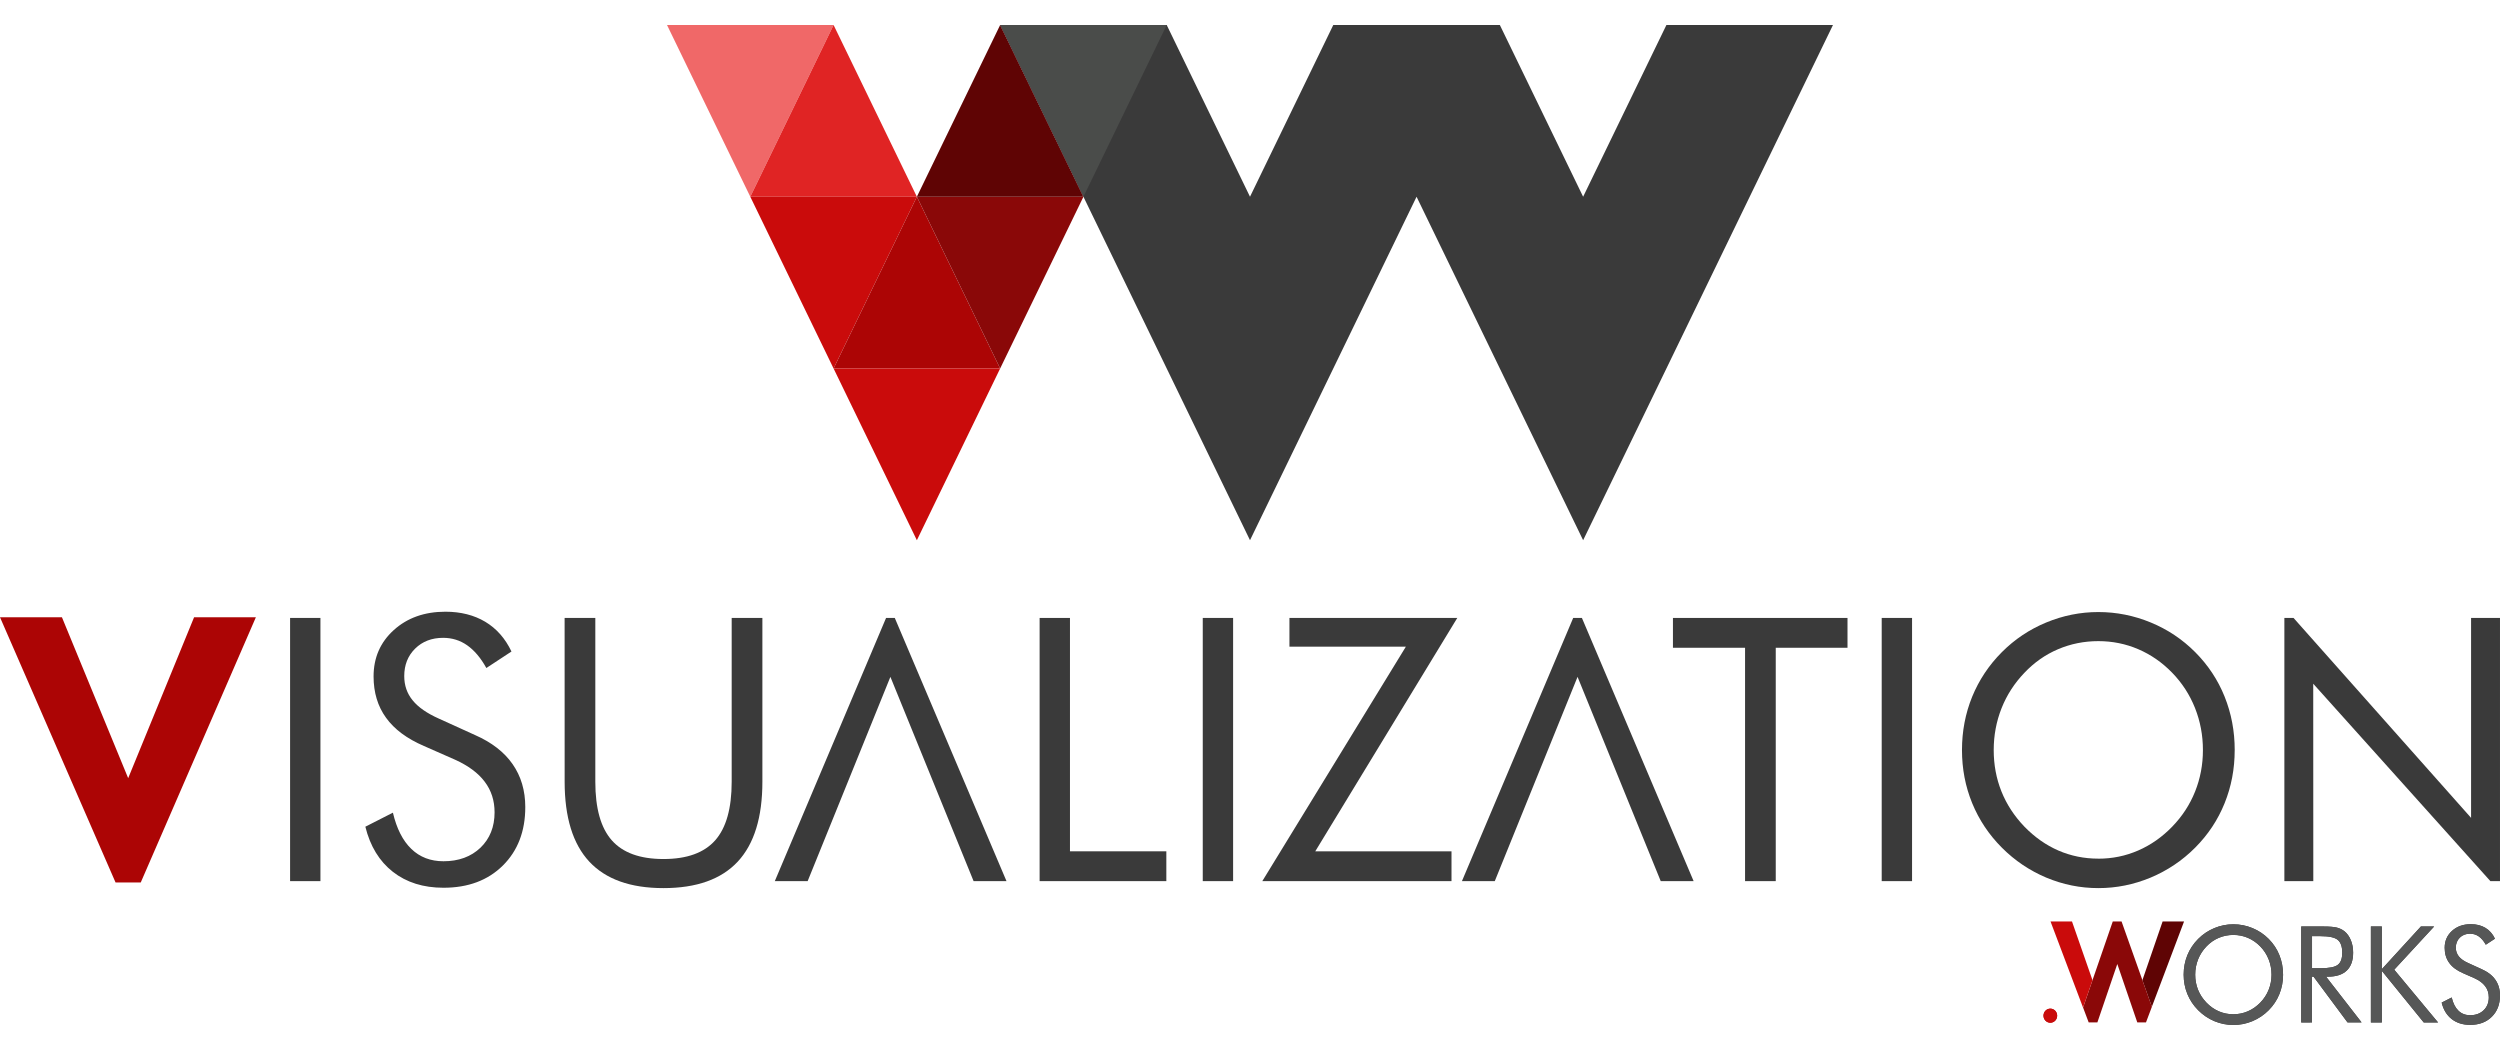
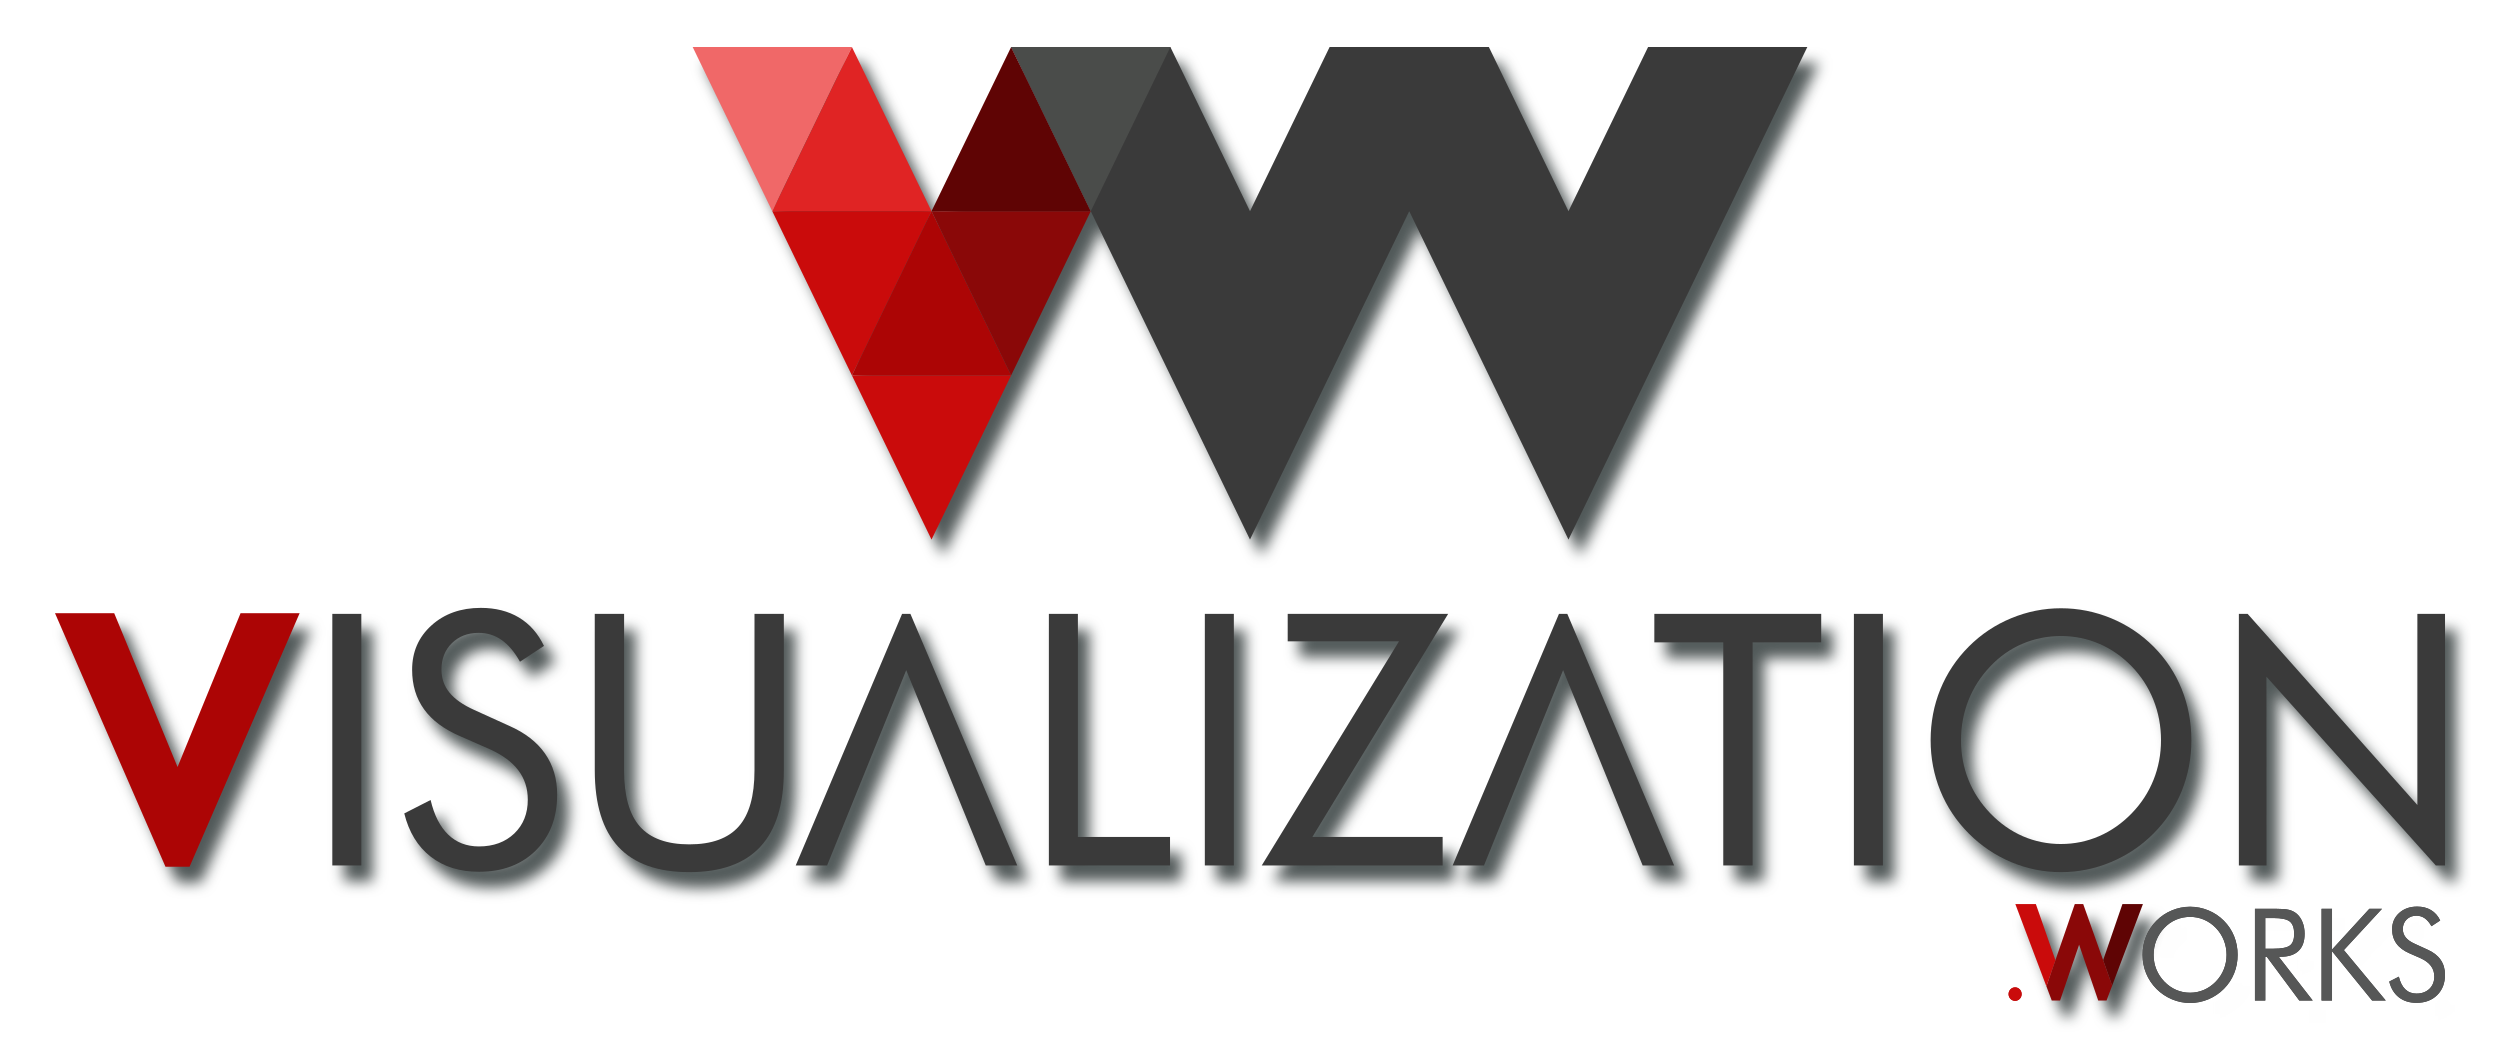
<svg xmlns="http://www.w3.org/2000/svg" width="500" height="210" viewBox="0 0 132.292 55.563" version="1.1" id="svg8">
-   <defs id="defs2" />
+   <defs id="defs2">
+     <filter style="color-interpolation-filters:sRGB" id="filter1142" x="-0.007" width="1.013" y="-0.017" height="1.033">
+       <feGaussianBlur stdDeviation="0.352" id="feGaussianBlur1144" />
+     </filter>
+   </defs>
  <g id="layer1">
-     <g id="Layer1002" transform="matrix(0.163656,0,0,0.1687438,412.7805,1217.668)">
+     <path id="path228" style="fill:#000b0b;fill-rule:evenodd;stroke-width:0.159;filter:url(#filter1142);opacity:0.683;fill-opacity:1" d="m 109.374,51.655 -0.478,1.385 -1.644,-4.355 h 1.086 z m 1.025,-2.971 h 0.042 0.402 l 0.002,0.004 1.532,4.313 -0.298,0.79 h -0.216 -0.224 l -1.012,-2.955 -1.007,2.955 h -0.44 l -0.276,-0.731 -0.009,-0.021 z m 1.499,2.971 1.022,-2.971 h 1.085 l -1.629,4.317 z m -4.658,1.438 a 0.346,0.357 0 0 1 0.346,0.357 0.346,0.357 0 1 1 -0.346,-0.357 z m 9.26,0.284 c 0.257,0 0.503,-0.05 0.734,-0.151 0.233,-0.101 0.442,-0.248 0.629,-0.44 0.184,-0.19 0.325,-0.405 0.421,-0.646 0.097,-0.241 0.145,-0.497 0.145,-0.766 0,-0.272 -0.048,-0.531 -0.146,-0.776 -0.098,-0.246 -0.238,-0.462 -0.42,-0.65 -0.184,-0.19 -0.393,-0.335 -0.626,-0.435 -0.232,-0.1 -0.479,-0.149 -0.738,-0.149 -0.261,0 -0.509,0.05 -0.743,0.149 -0.234,0.1 -0.44,0.244 -0.62,0.435 -0.184,0.192 -0.325,0.41 -0.421,0.653 -0.097,0.243 -0.145,0.501 -0.145,0.773 0,0.269 0.047,0.524 0.143,0.763 0.096,0.239 0.237,0.455 0.424,0.65 0.189,0.195 0.398,0.342 0.628,0.441 0.23,0.1 0.476,0.149 0.735,0.149 z m 2.516,-2.003 c 0,0.347 -0.062,0.674 -0.187,0.981 -0.124,0.308 -0.305,0.581 -0.543,0.819 -0.238,0.239 -0.513,0.422 -0.822,0.552 -0.311,0.129 -0.631,0.194 -0.964,0.194 -0.333,0 -0.652,-0.065 -0.96,-0.194 -0.307,-0.13 -0.581,-0.313 -0.819,-0.552 -0.24,-0.241 -0.423,-0.515 -0.549,-0.823 -0.125,-0.307 -0.188,-0.633 -0.188,-0.978 0,-0.347 0.062,-0.674 0.188,-0.983 0.126,-0.308 0.308,-0.583 0.549,-0.824 0.236,-0.236 0.508,-0.419 0.818,-0.547 0.308,-0.128 0.629,-0.192 0.961,-0.192 0.335,0 0.656,0.065 0.967,0.192 0.309,0.128 0.583,0.31 0.819,0.547 0.238,0.239 0.419,0.513 0.543,0.82 0.124,0.309 0.187,0.637 0.187,0.987 z m 0.916,2.417 v -4.855 h 1.106 c 0.315,0 0.547,0.018 0.693,0.054 0.147,0.037 0.277,0.1 0.389,0.188 0.139,0.112 0.247,0.264 0.324,0.453 0.078,0.189 0.117,0.398 0.117,0.628 0,0.397 -0.108,0.701 -0.323,0.906 -0.216,0.207 -0.531,0.31 -0.947,0.31 h -0.1 l 1.798,2.315 h -0.711 l -1.719,-2.315 h -0.079 v 2.315 z m 0.547,-4.366 v 1.623 h 0.427 c 0.438,0 0.731,-0.058 0.879,-0.174 0.148,-0.115 0.222,-0.318 0.222,-0.608 0,-0.311 -0.076,-0.528 -0.228,-0.654 -0.153,-0.124 -0.443,-0.187 -0.873,-0.187 z m 2.978,4.366 v -4.855 h 0.553 v 2.159 l 1.977,-2.159 h 0.668 l -2.018,2.185 2.218,2.67 h -0.723 l -2.122,-2.613 v 2.613 z m 5.605,-2.695 c 0.306,0.135 0.538,0.313 0.693,0.536 0.156,0.223 0.234,0.488 0.234,0.792 0,0.446 -0.138,0.806 -0.414,1.078 -0.276,0.273 -0.64,0.41 -1.095,0.41 -0.371,0 -0.682,-0.097 -0.933,-0.293 -0.25,-0.196 -0.419,-0.473 -0.508,-0.833 l 0.508,-0.259 c 0.069,0.294 0.182,0.517 0.34,0.669 0.157,0.152 0.355,0.227 0.593,0.227 0.281,0 0.508,-0.084 0.683,-0.25 0.173,-0.167 0.26,-0.385 0.26,-0.652 0,-0.217 -0.06,-0.405 -0.182,-0.566 -0.121,-0.161 -0.303,-0.295 -0.548,-0.406 l -0.573,-0.252 c -0.313,-0.135 -0.547,-0.308 -0.699,-0.521 -0.154,-0.212 -0.23,-0.466 -0.23,-0.763 0,-0.345 0.124,-0.63 0.373,-0.856 0.249,-0.225 0.566,-0.338 0.953,-0.338 0.282,0 0.528,0.062 0.734,0.186 0.207,0.125 0.369,0.307 0.484,0.549 l -0.463,0.304 c -0.104,-0.188 -0.223,-0.327 -0.353,-0.419 -0.131,-0.092 -0.279,-0.138 -0.443,-0.138 -0.211,0 -0.383,0.067 -0.517,0.199 -0.134,0.132 -0.201,0.301 -0.201,0.507 0,0.172 0.052,0.321 0.155,0.447 0.102,0.127 0.262,0.238 0.479,0.335 z M 48.783,33.329 54.434,46.643 H 52.77 L 48.562,36.309 44.376,46.643 H 42.714 L 48.342,33.329 Z m 34.762,0 5.651,13.313 h -1.664 l -4.208,-10.334 -4.187,10.334 h -1.661 l 5.628,-13.313 z m -73.544,8.105 3.335,-8.14 h 3.126 L 10.638,46.71 H 9.364 L 3.518,33.294 h 3.133 z m 97.239,11.658 a 0.346,0.357 0 0 1 0.346,0.357 0.346,0.357 0 1 1 -0.346,-0.357 z M 18.193,46.643 V 33.329 h 1.535 v 13.313 z m 9.357,-7.389 c 0.84,0.369 1.475,0.86 1.899,1.471 0.427,0.611 0.641,1.338 0.641,2.172 0,1.223 -0.379,2.21 -1.135,2.958 -0.756,0.748 -1.755,1.123 -3.004,1.123 -1.017,0 -1.869,-0.267 -2.558,-0.804 -0.686,-0.537 -1.15,-1.297 -1.394,-2.284 l 1.394,-0.711 c 0.19,0.807 0.5,1.418 0.933,1.834 0.43,0.416 0.972,0.624 1.625,0.624 0.77,0 1.394,-0.23 1.872,-0.686 0.476,-0.459 0.713,-1.055 0.713,-1.788 0,-0.596 -0.166,-1.111 -0.5,-1.552 -0.331,-0.441 -0.831,-0.81 -1.502,-1.114 l -1.571,-0.692 c -0.858,-0.369 -1.499,-0.844 -1.917,-1.428 -0.421,-0.58 -0.632,-1.279 -0.632,-2.092 0,-0.947 0.34,-1.729 1.023,-2.346 0.683,-0.618 1.553,-0.928 2.613,-0.928 0.774,0 1.448,0.171 2.014,0.509 0.569,0.341 1.011,0.841 1.327,1.505 l -1.27,0.835 c -0.286,-0.515 -0.611,-0.897 -0.969,-1.148 -0.358,-0.251 -0.764,-0.379 -1.216,-0.379 -0.578,0 -1.05,0.183 -1.418,0.546 -0.367,0.363 -0.551,0.825 -0.551,1.39 0,0.472 0.141,0.881 0.424,1.226 0.28,0.348 0.719,0.652 1.312,0.919 z m 4.53,-5.924 h 1.553 v 8.286 c 0,1.347 0.277,2.334 0.834,2.964 0.557,0.63 1.427,0.947 2.616,0.947 1.189,0 2.059,-0.317 2.616,-0.947 0.557,-0.63 0.834,-1.617 0.834,-2.964 V 33.329 h 1.553 v 8.286 c 0,1.8 -0.415,3.147 -1.246,4.041 -0.834,0.894 -2.086,1.341 -3.759,1.341 -1.67,0 -2.92,-0.447 -3.753,-1.341 -0.831,-0.894 -1.246,-2.241 -1.246,-4.041 z m 24.03,13.313 V 33.329 h 1.535 v 11.805 h 4.876 v 1.508 z m 8.253,0 V 33.329 h 1.535 v 13.313 z m 3.013,0 7.263,-11.861 H 68.748 V 33.329 h 8.491 l -7.184,11.805 h 6.892 v 1.508 z m 24.422,0 V 34.838 h -3.648 V 33.329 h 8.831 v 1.508 h -3.63 v 11.805 z m 6.914,0 V 33.329 h 1.535 v 13.313 z m 17.857,-6.629 c 0,0.953 -0.172,1.85 -0.512,2.691 -0.34,0.844 -0.837,1.592 -1.49,2.247 -0.653,0.655 -1.405,1.158 -2.254,1.514 -0.852,0.354 -1.731,0.531 -2.643,0.531 -0.912,0 -1.788,-0.177 -2.634,-0.531 -0.843,-0.357 -1.592,-0.86 -2.245,-1.514 -0.659,-0.661 -1.159,-1.412 -1.505,-2.256 -0.343,-0.841 -0.515,-1.735 -0.515,-2.681 0,-0.953 0.172,-1.85 0.515,-2.697 0.346,-0.844 0.846,-1.598 1.505,-2.259 0.647,-0.649 1.394,-1.148 2.242,-1.499 0.846,-0.351 1.725,-0.528 2.636,-0.528 0.918,0 1.8,0.177 2.652,0.528 0.849,0.351 1.598,0.85 2.245,1.499 0.653,0.655 1.15,1.406 1.49,2.25 0.34,0.847 0.512,1.747 0.512,2.706 z m -6.899,5.493 c 0.704,0 1.379,-0.137 2.014,-0.413 0.638,-0.276 1.213,-0.68 1.725,-1.207 0.506,-0.521 0.891,-1.111 1.156,-1.772 0.265,-0.661 0.397,-1.362 0.397,-2.101 0,-0.745 -0.132,-1.455 -0.4,-2.129 -0.268,-0.673 -0.653,-1.266 -1.153,-1.781 -0.506,-0.521 -1.077,-0.919 -1.716,-1.192 -0.635,-0.273 -1.312,-0.41 -2.023,-0.41 -0.716,0 -1.396,0.137 -2.038,0.41 -0.641,0.273 -1.207,0.67 -1.7,1.192 -0.506,0.528 -0.891,1.123 -1.156,1.791 -0.265,0.667 -0.397,1.375 -0.397,2.12 0,0.739 0.129,1.437 0.391,2.092 0.262,0.655 0.65,1.248 1.162,1.781 0.518,0.534 1.092,0.937 1.722,1.21 0.632,0.273 1.306,0.41 2.017,0.41 z m 9.412,1.136 V 33.329 h 0.244 0.22 l 8.982,10.114 V 33.329 h 1.463 v 13.313 h -0.251 -0.236 l -8.962,-9.986 0.004,9.986 z m -2.581,6.735 c 0.257,0 0.503,-0.05 0.734,-0.151 0.233,-0.101 0.442,-0.248 0.629,-0.44 0.184,-0.19 0.325,-0.405 0.421,-0.646 0.097,-0.241 0.145,-0.497 0.145,-0.766 0,-0.272 -0.048,-0.531 -0.146,-0.776 -0.098,-0.246 -0.238,-0.462 -0.42,-0.65 -0.184,-0.19 -0.393,-0.335 -0.626,-0.435 -0.232,-0.1 -0.479,-0.149 -0.738,-0.149 -0.261,0 -0.509,0.05 -0.743,0.149 -0.234,0.1 -0.44,0.244 -0.62,0.435 -0.184,0.192 -0.325,0.41 -0.421,0.653 -0.097,0.243 -0.145,0.501 -0.145,0.773 0,0.269 0.047,0.524 0.143,0.763 0.096,0.239 0.237,0.455 0.424,0.65 0.189,0.195 0.398,0.342 0.628,0.441 0.23,0.1 0.476,0.149 0.735,0.149 z m 2.516,-2.003 c 0,0.347 -0.062,0.674 -0.187,0.981 -0.124,0.308 -0.305,0.581 -0.543,0.819 -0.238,0.239 -0.513,0.422 -0.822,0.552 -0.311,0.129 -0.631,0.194 -0.964,0.194 -0.333,0 -0.652,-0.065 -0.96,-0.194 -0.307,-0.13 -0.581,-0.313 -0.819,-0.552 -0.24,-0.241 -0.423,-0.515 -0.549,-0.823 -0.125,-0.307 -0.188,-0.633 -0.188,-0.978 0,-0.347 0.062,-0.674 0.188,-0.983 0.126,-0.308 0.308,-0.583 0.549,-0.824 0.236,-0.236 0.508,-0.419 0.818,-0.547 0.308,-0.128 0.629,-0.192 0.961,-0.192 0.335,0 0.656,0.065 0.967,0.192 0.309,0.128 0.583,0.31 0.819,0.547 0.238,0.239 0.419,0.513 0.543,0.82 0.124,0.309 0.187,0.637 0.187,0.987 z m 0.916,2.417 v -4.855 h 1.106 c 0.315,0 0.547,0.018 0.693,0.054 0.147,0.037 0.277,0.1 0.389,0.188 0.139,0.112 0.247,0.264 0.324,0.453 0.078,0.189 0.117,0.398 0.117,0.628 0,0.397 -0.108,0.701 -0.323,0.906 -0.216,0.207 -0.531,0.31 -0.947,0.31 h -0.1 l 1.798,2.315 h -0.711 l -1.719,-2.315 h -0.079 v 2.315 z m 0.547,-4.366 v 1.623 h 0.427 c 0.438,0 0.731,-0.058 0.879,-0.174 0.148,-0.115 0.222,-0.318 0.222,-0.608 0,-0.311 -0.076,-0.528 -0.228,-0.654 -0.153,-0.124 -0.443,-0.187 -0.873,-0.187 z m 2.978,4.366 v -4.855 h 0.553 v 2.159 l 1.977,-2.159 h 0.668 l -2.018,2.185 2.218,2.67 h -0.723 l -2.122,-2.613 v 2.613 z m 5.605,-2.695 c 0.306,0.135 0.538,0.313 0.693,0.536 0.156,0.223 0.234,0.488 0.234,0.792 0,0.446 -0.138,0.806 -0.414,1.078 -0.276,0.273 -0.64,0.41 -1.095,0.41 -0.371,0 -0.682,-0.097 -0.933,-0.293 -0.25,-0.196 -0.419,-0.473 -0.508,-0.833 l 0.508,-0.259 c 0.069,0.294 0.182,0.517 0.34,0.669 0.157,0.152 0.355,0.227 0.593,0.227 0.281,0 0.508,-0.084 0.683,-0.25 0.173,-0.167 0.26,-0.385 0.26,-0.652 0,-0.217 -0.06,-0.405 -0.182,-0.566 -0.121,-0.161 -0.303,-0.295 -0.548,-0.406 l -0.573,-0.252 c -0.313,-0.135 -0.547,-0.308 -0.699,-0.521 -0.154,-0.212 -0.23,-0.466 -0.23,-0.763 0,-0.345 0.124,-0.63 0.373,-0.856 0.249,-0.225 0.566,-0.338 0.953,-0.338 0.282,0 0.528,0.062 0.734,0.186 0.207,0.125 0.369,0.307 0.484,0.549 l -0.463,0.304 c -0.104,-0.188 -0.223,-0.327 -0.353,-0.419 -0.131,-0.092 -0.279,-0.138 -0.443,-0.138 -0.211,0 -0.383,0.067 -0.517,0.199 -0.134,0.132 -0.201,0.301 -0.201,0.507 0,0.172 0.052,0.321 0.155,0.447 0.102,0.127 0.262,0.238 0.479,0.335 z M 62.54,3.333 h -8.426 l 4.213,8.688 z m 0,0 h -8.426 l 12.64,26.065 8.426,-17.377 8.426,17.377 12.64,-26.065 h -8.426 l -4.213,8.688 -4.213,-8.688 h -8.426 l -4.213,8.688 z m 0,0 h -8.426 l 4.213,8.688 z m -4.213,8.688 h -8.426 l 4.213,-8.688 z m 0,0 h -8.426 l 4.213,8.688 z m -4.213,8.688 h -8.426 l 4.213,8.688 z m 0,0 h -8.426 l 4.213,-8.688 z m -4.213,-8.688 h -8.426 l 4.213,8.688 z m 0,0 h -8.426 l 4.213,-8.688 z m -4.213,-8.688 h -8.426 l 4.213,8.688 z" />
+     <g id="Layer1002" transform="matrix(0.1564552,0,0,0.1613191,397.5286,1165.314)">
      <path d="m -2252.714,-7208.237 h -53.858 l 26.929,53.858 z" style="fill:#f06868;fill-rule:evenodd" id="path538" />
      <path d="m -2225.785,-7154.379 h -53.858 l 26.929,-53.858 z" style="fill:#e02424;fill-rule:evenodd" id="path540" />
      <path d="m -2225.785,-7154.379 h -53.858 l 26.929,53.858 z" style="fill:#ca0b0b;fill-rule:evenodd" id="path542" />
      <path d="m -2198.855,-7100.521 h -53.858 l 26.929,-53.858 z" style="fill:#ac0505;fill-rule:evenodd" id="path544" />
      <path d="m -2198.855,-7100.521 h -53.858 l 26.929,53.858 z" style="fill:#ca0b0b;fill-rule:evenodd" id="path546" />
      <path d="m -2171.926,-7154.379 h -53.858 l 26.929,53.858 z" style="fill:#8a0808;fill-rule:evenodd" id="path548" />
      <path d="m -2171.926,-7154.379 h -53.858 l 26.929,-53.858 z" style="fill:#5f0404;fill-rule:evenodd" id="path550" />
      <path d="m -2144.997,-7208.237 h -53.858 l 26.929,53.858 z" style="fill:#e30016;fill-rule:evenodd" id="path552" />
      <path d="m -2144.997,-7208.237 h -53.858 l 80.787,161.575 53.858,-107.716 53.858,107.716 80.787,-161.575 h -53.858 l -26.929,53.858 -26.929,-53.858 h -53.858 l -26.929,53.858 z" style="fill:#3a3a3a;fill-rule:evenodd" id="path554" />
      <path d="m -2144.997,-7208.237 h -53.858 l 26.929,53.858 z" style="fill:#4a4c4a;fill-rule:evenodd" id="path556" />
    </g>
-     <path d="m 118.183,53.671 c 0.269,0 0.526,-0.052 0.768,-0.157 0.243,-0.105 0.463,-0.259 0.658,-0.46 0.193,-0.199 0.34,-0.424 0.441,-0.676 0.101,-0.252 0.152,-0.52 0.152,-0.801 0,-0.284 -0.051,-0.555 -0.153,-0.812 -0.102,-0.257 -0.249,-0.483 -0.44,-0.68 -0.193,-0.199 -0.411,-0.35 -0.654,-0.455 -0.242,-0.104 -0.501,-0.156 -0.772,-0.156 -0.273,0 -0.533,0.052 -0.777,0.156 -0.245,0.104 -0.46,0.256 -0.649,0.455 -0.193,0.201 -0.34,0.429 -0.441,0.683 -0.101,0.255 -0.152,0.524 -0.152,0.809 0,0.282 0.049,0.548 0.149,0.798 0.1,0.25 0.248,0.476 0.443,0.679 0.197,0.204 0.417,0.358 0.657,0.462 0.241,0.104 0.498,0.156 0.769,0.156 z m 2.631,-2.095 c 0,0.363 -0.066,0.706 -0.195,1.026 -0.13,0.322 -0.319,0.607 -0.568,0.857 -0.249,0.25 -0.536,0.442 -0.86,0.578 -0.325,0.135 -0.66,0.202 -1.008,0.202 -0.348,0 -0.682,-0.068 -1.005,-0.202 -0.321,-0.136 -0.607,-0.328 -0.856,-0.578 -0.251,-0.252 -0.442,-0.539 -0.574,-0.861 -0.131,-0.321 -0.196,-0.662 -0.196,-1.023 0,-0.363 0.066,-0.706 0.196,-1.029 0.132,-0.322 0.323,-0.61 0.574,-0.862 0.247,-0.247 0.532,-0.438 0.855,-0.572 0.323,-0.134 0.658,-0.201 1.006,-0.201 0.35,0 0.687,0.067 1.011,0.201 0.324,0.134 0.61,0.324 0.856,0.572 0.249,0.25 0.439,0.536 0.568,0.858 0.13,0.323 0.195,0.667 0.195,1.032 z m 0.959,2.529 v -5.078 h 1.157 c 0.33,0 0.572,0.019 0.724,0.057 0.154,0.039 0.289,0.104 0.406,0.196 0.146,0.117 0.258,0.276 0.339,0.473 0.082,0.198 0.122,0.417 0.122,0.657 0,0.416 -0.113,0.733 -0.338,0.948 -0.226,0.217 -0.556,0.324 -0.991,0.324 h -0.104 l 1.881,2.422 h -0.744 l -1.798,-2.422 h -0.083 v 2.422 z m 0.572,-4.567 v 1.698 h 0.447 c 0.458,0 0.765,-0.06 0.92,-0.182 0.155,-0.121 0.232,-0.333 0.232,-0.636 0,-0.325 -0.079,-0.553 -0.239,-0.684 -0.16,-0.13 -0.464,-0.195 -0.913,-0.195 z m 3.115,4.567 v -5.078 h 0.579 v 2.259 l 2.068,-2.259 h 0.699 l -2.111,2.286 2.32,2.793 h -0.757 l -2.219,-2.733 v 2.733 z m 5.863,-2.819 c 0.32,0.141 0.563,0.328 0.724,0.561 0.163,0.233 0.245,0.51 0.245,0.829 0,0.466 -0.145,0.843 -0.433,1.128 -0.288,0.285 -0.669,0.429 -1.146,0.429 -0.388,0 -0.713,-0.102 -0.976,-0.307 -0.262,-0.205 -0.439,-0.495 -0.532,-0.871 l 0.532,-0.271 c 0.072,0.308 0.191,0.541 0.356,0.7 0.164,0.159 0.371,0.238 0.62,0.238 0.294,0 0.532,-0.088 0.714,-0.262 0.181,-0.175 0.272,-0.403 0.272,-0.682 0,-0.227 -0.063,-0.424 -0.191,-0.592 -0.126,-0.168 -0.317,-0.309 -0.573,-0.425 l -0.599,-0.264 c -0.327,-0.141 -0.572,-0.322 -0.731,-0.545 -0.161,-0.221 -0.241,-0.488 -0.241,-0.798 0,-0.361 0.13,-0.659 0.39,-0.895 0.261,-0.236 0.592,-0.354 0.997,-0.354 0.295,0 0.552,0.065 0.768,0.194 0.217,0.13 0.386,0.321 0.506,0.574 l -0.485,0.318 c -0.109,-0.197 -0.233,-0.342 -0.37,-0.438 -0.137,-0.096 -0.292,-0.144 -0.464,-0.144 -0.22,0 -0.401,0.07 -0.541,0.208 -0.14,0.139 -0.21,0.315 -0.21,0.53 0,0.18 0.054,0.336 0.162,0.468 0.107,0.133 0.274,0.249 0.501,0.35 z" style="fill:#3a3a3a;fill-rule:evenodd;stroke-width:0.166" id="path559" />
-     <path d="M 120.882,46.627 V 32.7 h 0.255 0.23 l 9.395,10.579 V 32.7 h 1.53 v 13.926 h -0.262 -0.247 l -9.374,-10.445 0.004,10.445 z" style="fill:#3a3a3a;fill-rule:evenodd;stroke-width:0.166" id="path561" />
-     <path d="m 118.253,39.693 c 0,0.997 -0.179,1.935 -0.535,2.814 -0.356,0.883 -0.875,1.665 -1.558,2.35 -0.683,0.685 -1.47,1.211 -2.358,1.584 -0.891,0.37 -1.81,0.555 -2.764,0.555 -0.954,0 -1.87,-0.185 -2.755,-0.555 -0.882,-0.373 -1.665,-0.899 -2.349,-1.584 -0.69,-0.691 -1.212,-1.477 -1.574,-2.36 -0.359,-0.88 -0.538,-1.815 -0.538,-2.805 0,-0.997 0.179,-1.935 0.538,-2.821 0.362,-0.883 0.885,-1.672 1.574,-2.363 0.677,-0.678 1.458,-1.201 2.346,-1.568 0.885,-0.367 1.804,-0.552 2.758,-0.552 0.96,0 1.883,0.185 2.774,0.552 0.888,0.367 1.672,0.889 2.349,1.568 0.683,0.685 1.203,1.471 1.558,2.354 0.356,0.886 0.535,1.828 0.535,2.831 z m -7.216,5.746 c 0.737,0 1.442,-0.143 2.106,-0.432 0.667,-0.289 1.269,-0.711 1.804,-1.263 0.529,-0.545 0.932,-1.162 1.209,-1.854 0.277,-0.691 0.416,-1.425 0.416,-2.198 0,-0.779 -0.139,-1.522 -0.419,-2.227 -0.28,-0.704 -0.683,-1.324 -1.206,-1.863 -0.529,-0.545 -1.127,-0.961 -1.795,-1.247 -0.664,-0.286 -1.373,-0.428 -2.116,-0.428 -0.749,0 -1.461,0.143 -2.131,0.428 -0.671,0.286 -1.262,0.701 -1.779,1.247 -0.529,0.552 -0.932,1.175 -1.209,1.873 -0.277,0.698 -0.416,1.438 -0.416,2.217 0,0.773 0.135,1.503 0.409,2.188 0.274,0.685 0.68,1.305 1.215,1.863 0.542,0.558 1.143,0.98 1.801,1.266 0.661,0.286 1.366,0.428 2.109,0.428 z" style="fill:#3a3a3a;fill-rule:evenodd;stroke-width:0.166" id="path563" />
-     <path d="M 99.574,46.627 V 32.7 h 1.606 v 13.926 z" style="fill:#3a3a3a;fill-rule:evenodd;stroke-width:0.166" id="path565" />
-     <path d="M 92.343,46.627 V 34.278 h -3.816 v -1.578 h 9.237 v 1.578 h -3.797 v 12.349 z" style="fill:#3a3a3a;fill-rule:evenodd;stroke-width:0.166" id="path567" />
-     <path d="m 66.797,46.627 7.597,-12.407 h -6.161 v -1.519 h 8.881 l -7.515,12.349 h 7.21 v 1.578 z" style="fill:#3a3a3a;fill-rule:evenodd;stroke-width:0.166" id="path569" />
-     <path d="M 63.646,46.627 V 32.7 h 1.606 v 13.926 z" style="fill:#3a3a3a;fill-rule:evenodd;stroke-width:0.166" id="path571" />
-     <path d="M 55.013,46.627 V 32.7 h 1.606 v 12.349 h 5.1 v 1.578 z" style="fill:#3a3a3a;fill-rule:evenodd;stroke-width:0.166" id="path573" />
-     <path d="m 29.877,32.7 h 1.625 v 8.667 c 0,1.409 0.29,2.441 0.872,3.1 0.582,0.659 1.492,0.99 2.736,0.99 1.244,0 2.153,-0.331 2.736,-0.99 0.582,-0.659 0.872,-1.691 0.872,-3.1 v -8.667 h 1.625 v 8.667 c 0,1.883 -0.434,3.292 -1.303,4.227 -0.872,0.935 -2.182,1.402 -3.932,1.402 -1.747,0 -3.054,-0.467 -3.926,-1.402 -0.869,-0.935 -1.303,-2.344 -1.303,-4.227 z" style="fill:#3a3a3a;fill-rule:evenodd;stroke-width:0.166" id="path575" />
-     <path d="m 25.138,38.897 c 0.878,0.386 1.543,0.899 1.987,1.539 0.447,0.64 0.671,1.399 0.671,2.272 0,1.279 -0.397,2.311 -1.187,3.094 -0.79,0.782 -1.836,1.175 -3.142,1.175 -1.064,0 -1.955,-0.279 -2.676,-0.841 -0.718,-0.562 -1.203,-1.357 -1.458,-2.389 l 1.458,-0.743 c 0.198,0.844 0.523,1.484 0.976,1.919 0.45,0.435 1.017,0.652 1.7,0.652 0.806,0 1.458,-0.24 1.958,-0.717 0.497,-0.48 0.746,-1.104 0.746,-1.87 0,-0.623 -0.173,-1.162 -0.523,-1.623 -0.346,-0.461 -0.869,-0.847 -1.571,-1.165 l -1.643,-0.724 c -0.897,-0.386 -1.568,-0.883 -2.005,-1.493 -0.441,-0.607 -0.661,-1.337 -0.661,-2.188 0,-0.99 0.356,-1.808 1.07,-2.454 0.715,-0.646 1.625,-0.971 2.733,-0.971 0.809,0 1.514,0.179 2.106,0.532 0.595,0.357 1.058,0.88 1.388,1.574 l -1.329,0.873 c -0.299,-0.539 -0.639,-0.938 -1.014,-1.201 -0.375,-0.263 -0.8,-0.396 -1.272,-0.396 -0.605,0 -1.099,0.192 -1.483,0.571 -0.384,0.38 -0.576,0.863 -0.576,1.454 0,0.493 0.148,0.922 0.444,1.282 0.293,0.364 0.752,0.682 1.373,0.961 z" style="fill:#3a3a3a;fill-rule:evenodd;stroke-width:0.166" id="path577" />
-     <path d="M 15.35,46.627 V 32.7 h 1.606 v 13.926 z" style="fill:#3a3a3a;fill-rule:evenodd;stroke-width:0.166" id="path579" />
-     <path d="m 108.497,53.374 a 0.362,0.373 0 0 1 0.362,0.373 0.362,0.373 0 1 1 -0.362,-0.373 z" style="fill:#ac0505;fill-rule:evenodd;stroke-width:0.166" id="path581" />
-     <path d="m 6.782,41.179 3.488,-8.515 h 3.27 L 7.448,46.697 H 6.114 L 0,32.664 h 3.277 z" style="fill:#ac0505;fill-rule:evenodd;stroke-width:0.166" id="path583" />
-     <path d="m 83.71,32.7 5.911,13.926 H 87.88 L 83.479,35.817 79.099,46.627 h -1.738 l 5.887,-13.926 z" style="fill:#3a3a3a;fill-rule:evenodd;stroke-width:0.166" id="path587" />
-     <path d="m 47.349,32.7 5.911,13.926 h -1.741 L 47.117,35.817 42.738,46.627 H 41 l 5.887,-13.926 z" style="fill:#3a3a3a;fill-rule:evenodd;stroke-width:0.166" id="path589" />
-     <path d="m 118.183,53.671 c 0.269,0 0.526,-0.052 0.768,-0.157 0.243,-0.105 0.463,-0.259 0.658,-0.46 0.193,-0.199 0.34,-0.424 0.441,-0.676 0.101,-0.252 0.152,-0.52 0.152,-0.801 0,-0.284 -0.051,-0.555 -0.153,-0.812 -0.102,-0.257 -0.249,-0.483 -0.44,-0.68 -0.193,-0.199 -0.411,-0.35 -0.654,-0.455 -0.242,-0.104 -0.501,-0.156 -0.772,-0.156 -0.273,0 -0.533,0.052 -0.777,0.156 -0.245,0.104 -0.46,0.256 -0.649,0.455 -0.193,0.201 -0.34,0.429 -0.441,0.683 -0.101,0.255 -0.152,0.524 -0.152,0.809 0,0.282 0.049,0.548 0.149,0.798 0.1,0.25 0.248,0.476 0.443,0.679 0.197,0.204 0.417,0.358 0.657,0.462 0.241,0.104 0.498,0.156 0.769,0.156 z m 2.631,-2.095 c 0,0.363 -0.066,0.706 -0.195,1.026 -0.13,0.322 -0.319,0.607 -0.568,0.857 -0.249,0.25 -0.536,0.442 -0.86,0.578 -0.325,0.135 -0.66,0.202 -1.008,0.202 -0.348,0 -0.682,-0.068 -1.005,-0.202 -0.321,-0.136 -0.607,-0.328 -0.856,-0.578 -0.251,-0.252 -0.442,-0.539 -0.574,-0.861 -0.131,-0.321 -0.196,-0.662 -0.196,-1.023 0,-0.363 0.066,-0.706 0.196,-1.029 0.132,-0.322 0.323,-0.61 0.574,-0.862 0.247,-0.247 0.532,-0.438 0.855,-0.572 0.323,-0.134 0.658,-0.201 1.006,-0.201 0.35,0 0.687,0.067 1.011,0.201 0.324,0.134 0.61,0.324 0.856,0.572 0.249,0.25 0.439,0.536 0.568,0.858 0.13,0.323 0.195,0.667 0.195,1.032 z m 0.959,2.529 v -5.078 h 1.157 c 0.33,0 0.572,0.019 0.724,0.057 0.154,0.039 0.289,0.104 0.406,0.196 0.146,0.117 0.258,0.276 0.339,0.473 0.082,0.198 0.122,0.417 0.122,0.657 0,0.416 -0.113,0.733 -0.338,0.948 -0.226,0.217 -0.556,0.324 -0.991,0.324 h -0.104 l 1.881,2.422 h -0.744 l -1.798,-2.422 h -0.083 v 2.422 z m 0.572,-4.567 v 1.698 h 0.447 c 0.458,0 0.765,-0.06 0.92,-0.182 0.155,-0.121 0.232,-0.333 0.232,-0.636 0,-0.325 -0.079,-0.553 -0.239,-0.684 -0.16,-0.13 -0.464,-0.195 -0.913,-0.195 z m 3.115,4.567 v -5.078 h 0.579 v 2.259 l 2.068,-2.259 h 0.699 l -2.111,2.286 2.32,2.793 h -0.757 l -2.219,-2.733 v 2.733 z m 5.863,-2.819 c 0.32,0.141 0.563,0.328 0.724,0.561 0.163,0.233 0.245,0.51 0.245,0.829 0,0.466 -0.145,0.843 -0.433,1.128 -0.288,0.285 -0.669,0.429 -1.146,0.429 -0.388,0 -0.713,-0.102 -0.976,-0.307 -0.262,-0.205 -0.439,-0.495 -0.532,-0.871 l 0.532,-0.271 c 0.072,0.308 0.191,0.541 0.356,0.7 0.164,0.159 0.371,0.238 0.62,0.238 0.294,0 0.532,-0.088 0.714,-0.262 0.181,-0.175 0.272,-0.403 0.272,-0.682 0,-0.227 -0.063,-0.424 -0.191,-0.592 -0.126,-0.168 -0.317,-0.309 -0.573,-0.425 l -0.599,-0.264 c -0.327,-0.141 -0.572,-0.322 -0.731,-0.545 -0.161,-0.221 -0.241,-0.488 -0.241,-0.798 0,-0.361 0.13,-0.659 0.39,-0.895 0.261,-0.236 0.592,-0.354 0.997,-0.354 0.295,0 0.552,0.065 0.768,0.194 0.217,0.13 0.386,0.321 0.506,0.574 l -0.485,0.318 c -0.109,-0.197 -0.233,-0.342 -0.37,-0.438 -0.137,-0.096 -0.292,-0.144 -0.464,-0.144 -0.22,0 -0.401,0.07 -0.541,0.208 -0.14,0.139 -0.21,0.315 -0.21,0.53 0,0.18 0.054,0.336 0.162,0.468 0.107,0.133 0.274,0.249 0.501,0.35 z" style="fill:#565757;fill-rule:evenodd;stroke-width:0.166" id="path850" />
-     <path d="m 108.497,53.374 a 0.362,0.373 0 0 1 0.362,0.373 0.362,0.373 0 1 1 -0.362,-0.373 z" style="fill:#ca0b0b;fill-rule:evenodd;stroke-width:0.166" id="path852" />
-     <path d="m 113.369,51.87 1.069,-3.107 h 1.135 l -1.704,4.515 z" style="fill:#5f0404;fill-rule:evenodd;stroke-width:0.166" id="path854" />
-     <path d="m 111.801,48.762 h 0.044 0.421 l 0.002,0.004 1.603,4.511 -0.312,0.826 h -0.226 -0.234 l -1.058,-3.091 -1.054,3.091 h -0.46 l -0.289,-0.765 -0.009,-0.022 z" style="fill:#8a0808;fill-rule:evenodd;stroke-width:0.166" id="path856" />
-     <path d="m 110.728,51.87 -0.5,1.449 -1.72,-4.556 h 1.136 z" style="fill:#ca0b0b;fill-rule:evenodd;stroke-width:0.166" id="path858" />
+     <path d="m 115.893,52.532 c 0.257,0 0.503,-0.05 0.734,-0.151 0.233,-0.101 0.442,-0.248 0.629,-0.44 0.184,-0.19 0.325,-0.405 0.421,-0.646 0.097,-0.241 0.145,-0.497 0.145,-0.766 0,-0.272 -0.048,-0.531 -0.146,-0.776 -0.098,-0.246 -0.238,-0.462 -0.42,-0.65 -0.184,-0.19 -0.393,-0.335 -0.626,-0.435 -0.232,-0.1 -0.479,-0.149 -0.738,-0.149 -0.261,0 -0.509,0.05 -0.743,0.149 -0.234,0.1 -0.44,0.244 -0.62,0.435 -0.184,0.192 -0.325,0.41 -0.421,0.653 -0.097,0.243 -0.145,0.501 -0.145,0.773 0,0.269 0.047,0.524 0.143,0.763 0.096,0.239 0.237,0.455 0.424,0.65 0.189,0.195 0.398,0.342 0.628,0.441 0.23,0.1 0.476,0.149 0.735,0.149 z m 2.516,-2.003 c 0,0.347 -0.062,0.674 -0.187,0.981 -0.124,0.308 -0.305,0.581 -0.543,0.819 -0.238,0.239 -0.513,0.422 -0.822,0.552 -0.311,0.129 -0.631,0.194 -0.964,0.194 -0.333,0 -0.652,-0.065 -0.96,-0.194 -0.307,-0.13 -0.581,-0.313 -0.819,-0.552 -0.24,-0.241 -0.423,-0.515 -0.549,-0.823 -0.125,-0.307 -0.188,-0.633 -0.188,-0.978 0,-0.347 0.062,-0.674 0.188,-0.983 0.126,-0.308 0.308,-0.583 0.549,-0.824 0.236,-0.236 0.508,-0.419 0.818,-0.547 0.308,-0.128 0.629,-0.192 0.961,-0.192 0.335,0 0.656,0.065 0.967,0.192 0.309,0.128 0.583,0.31 0.819,0.547 0.238,0.239 0.419,0.513 0.543,0.82 0.124,0.309 0.187,0.637 0.187,0.987 z m 0.916,2.417 v -4.855 h 1.106 c 0.315,0 0.547,0.018 0.693,0.054 0.147,0.037 0.277,0.1 0.389,0.188 0.139,0.112 0.247,0.264 0.324,0.453 0.078,0.189 0.117,0.398 0.117,0.628 0,0.397 -0.108,0.701 -0.323,0.906 -0.216,0.207 -0.531,0.31 -0.947,0.31 h -0.1 l 1.798,2.315 h -0.711 l -1.719,-2.315 h -0.079 v 2.315 z m 0.547,-4.366 v 1.623 h 0.427 c 0.438,0 0.731,-0.058 0.879,-0.174 0.148,-0.115 0.222,-0.318 0.222,-0.608 0,-0.311 -0.076,-0.528 -0.228,-0.654 -0.153,-0.124 -0.443,-0.187 -0.873,-0.187 z m 2.978,4.366 v -4.855 h 0.553 v 2.159 l 1.977,-2.159 h 0.668 l -2.018,2.185 2.218,2.67 h -0.723 l -2.122,-2.613 v 2.613 z m 5.605,-2.695 c 0.306,0.135 0.538,0.313 0.693,0.536 0.156,0.223 0.234,0.488 0.234,0.792 0,0.446 -0.138,0.806 -0.414,1.078 -0.276,0.273 -0.64,0.41 -1.095,0.41 -0.371,0 -0.682,-0.097 -0.933,-0.293 -0.25,-0.196 -0.419,-0.473 -0.508,-0.833 l 0.508,-0.259 c 0.069,0.294 0.182,0.517 0.34,0.669 0.157,0.152 0.355,0.227 0.593,0.227 0.281,0 0.508,-0.084 0.683,-0.25 0.173,-0.167 0.26,-0.385 0.26,-0.652 0,-0.217 -0.06,-0.405 -0.182,-0.566 -0.121,-0.161 -0.303,-0.295 -0.548,-0.406 l -0.573,-0.252 c -0.313,-0.135 -0.547,-0.308 -0.699,-0.521 -0.154,-0.212 -0.23,-0.466 -0.23,-0.763 0,-0.345 0.124,-0.63 0.373,-0.856 0.249,-0.225 0.566,-0.338 0.953,-0.338 0.282,0 0.528,0.062 0.734,0.186 0.207,0.125 0.369,0.307 0.484,0.549 l -0.463,0.304 c -0.104,-0.188 -0.223,-0.327 -0.353,-0.419 -0.131,-0.092 -0.279,-0.138 -0.443,-0.138 -0.211,0 -0.383,0.067 -0.517,0.199 -0.134,0.132 -0.201,0.301 -0.201,0.507 0,0.172 0.052,0.321 0.155,0.447 0.102,0.127 0.262,0.238 0.479,0.335 z" style="fill:#3a3a3a;fill-rule:evenodd;stroke-width:0.159" id="path559" />
+     <path d="M 118.474,45.797 V 32.484 h 0.244 0.22 l 8.982,10.114 V 32.484 h 1.463 v 13.313 h -0.251 -0.236 l -8.962,-9.986 0.004,9.986 z" style="fill:#3a3a3a;fill-rule:evenodd;stroke-width:0.159" id="path561" />
+     <path d="m 115.961,39.169 c 0,0.953 -0.172,1.85 -0.512,2.691 -0.34,0.844 -0.837,1.592 -1.49,2.247 -0.653,0.655 -1.405,1.158 -2.254,1.514 -0.852,0.354 -1.731,0.531 -2.643,0.531 -0.912,0 -1.788,-0.177 -2.634,-0.531 -0.843,-0.357 -1.592,-0.86 -2.245,-1.514 -0.659,-0.661 -1.159,-1.412 -1.505,-2.256 -0.343,-0.841 -0.515,-1.735 -0.515,-2.681 0,-0.953 0.172,-1.85 0.515,-2.697 0.346,-0.844 0.846,-1.598 1.505,-2.259 0.647,-0.649 1.394,-1.148 2.242,-1.499 0.846,-0.351 1.725,-0.528 2.636,-0.528 0.918,0 1.8,0.177 2.652,0.528 0.849,0.351 1.598,0.85 2.245,1.499 0.653,0.655 1.15,1.406 1.49,2.25 0.34,0.847 0.512,1.747 0.512,2.706 z m -6.899,5.493 c 0.704,0 1.379,-0.137 2.014,-0.413 0.638,-0.276 1.213,-0.68 1.725,-1.207 0.506,-0.521 0.891,-1.111 1.156,-1.772 0.265,-0.661 0.397,-1.362 0.397,-2.101 0,-0.745 -0.132,-1.455 -0.4,-2.129 -0.268,-0.673 -0.653,-1.266 -1.153,-1.781 -0.506,-0.521 -1.077,-0.919 -1.716,-1.192 -0.635,-0.273 -1.312,-0.41 -2.023,-0.41 -0.716,0 -1.396,0.137 -2.038,0.41 -0.641,0.273 -1.207,0.67 -1.7,1.192 -0.506,0.528 -0.891,1.123 -1.156,1.791 -0.265,0.667 -0.397,1.375 -0.397,2.12 0,0.739 0.129,1.437 0.391,2.092 0.262,0.655 0.65,1.248 1.162,1.781 0.518,0.534 1.092,0.937 1.722,1.21 0.632,0.273 1.306,0.41 2.017,0.41 z" style="fill:#3a3a3a;fill-rule:evenodd;stroke-width:0.159" id="path563" />
+     <path d="M 98.103,45.797 V 32.484 h 1.535 v 13.313 z" style="fill:#3a3a3a;fill-rule:evenodd;stroke-width:0.159" id="path565" />
+     <path d="M 91.19,45.797 V 33.992 h -3.648 v -1.508 h 8.831 v 1.508 H 92.743 v 11.805 z" style="fill:#3a3a3a;fill-rule:evenodd;stroke-width:0.159" id="path567" />
+     <path d="m 66.768,45.797 7.263,-11.861 h -5.89 v -1.452 h 8.491 l -7.184,11.805 h 6.892 v 1.508 z" style="fill:#3a3a3a;fill-rule:evenodd;stroke-width:0.159" id="path569" />
+     <path d="M 63.756,45.797 V 32.484 h 1.535 v 13.313 z" style="fill:#3a3a3a;fill-rule:evenodd;stroke-width:0.159" id="path571" />
+     <path d="M 55.503,45.797 V 32.484 h 1.535 v 11.805 h 4.876 v 1.508 z" style="fill:#3a3a3a;fill-rule:evenodd;stroke-width:0.159" id="path573" />
+     <path d="m 31.472,32.484 h 1.553 v 8.286 c 0,1.347 0.277,2.334 0.834,2.964 0.557,0.63 1.427,0.947 2.616,0.947 1.189,0 2.059,-0.317 2.616,-0.947 0.557,-0.63 0.834,-1.617 0.834,-2.964 v -8.286 h 1.553 v 8.286 c 0,1.8 -0.415,3.147 -1.246,4.041 -0.834,0.894 -2.086,1.341 -3.759,1.341 -1.67,0 -2.92,-0.447 -3.753,-1.341 -0.831,-0.894 -1.246,-2.241 -1.246,-4.041 z" style="fill:#3a3a3a;fill-rule:evenodd;stroke-width:0.159" id="path575" />
+     <path d="m 26.943,38.408 c 0.84,0.369 1.475,0.86 1.899,1.471 0.427,0.611 0.641,1.338 0.641,2.172 0,1.223 -0.379,2.21 -1.135,2.958 -0.756,0.748 -1.755,1.123 -3.004,1.123 -1.017,0 -1.869,-0.267 -2.558,-0.804 -0.686,-0.537 -1.15,-1.297 -1.394,-2.284 l 1.394,-0.711 c 0.19,0.807 0.5,1.418 0.933,1.834 0.43,0.416 0.972,0.624 1.625,0.624 0.77,0 1.394,-0.23 1.872,-0.686 0.476,-0.459 0.713,-1.055 0.713,-1.788 0,-0.596 -0.166,-1.111 -0.5,-1.552 -0.331,-0.441 -0.831,-0.81 -1.502,-1.114 L 24.357,38.961 C 23.499,38.591 22.858,38.117 22.44,37.533 22.019,36.953 21.808,36.255 21.808,35.441 c 0,-0.947 0.34,-1.729 1.023,-2.346 0.683,-0.618 1.553,-0.928 2.613,-0.928 0.774,0 1.448,0.171 2.014,0.509 0.569,0.341 1.011,0.841 1.327,1.505 l -1.27,0.835 c -0.286,-0.515 -0.611,-0.897 -0.969,-1.148 -0.358,-0.251 -0.764,-0.379 -1.216,-0.379 -0.578,0 -1.05,0.183 -1.418,0.546 -0.367,0.363 -0.551,0.825 -0.551,1.39 0,0.472 0.141,0.881 0.424,1.226 0.28,0.348 0.719,0.652 1.312,0.919 z" style="fill:#3a3a3a;fill-rule:evenodd;stroke-width:0.159" id="path577" />
+     <path d="M 17.585,45.797 V 32.484 h 1.535 v 13.313 z" style="fill:#3a3a3a;fill-rule:evenodd;stroke-width:0.159" id="path579" />
+     <path d="m 106.633,52.248 a 0.346,0.357 0 0 1 0.346,0.357 0.346,0.357 0 1 1 -0.346,-0.357 z" style="fill:#ac0505;fill-rule:evenodd;stroke-width:0.159" id="path581" />
+     <path d="m 9.394,40.589 3.335,-8.14 h 3.126 L 10.031,45.864 H 8.756 L 2.91,32.449 h 3.133 z" style="fill:#ac0505;fill-rule:evenodd;stroke-width:0.159" id="path583" />
+     <path d="m 82.937,32.484 5.651,13.313 H 86.924 L 82.716,35.463 78.529,45.797 h -1.661 l 5.628,-13.313 z" style="fill:#3a3a3a;fill-rule:evenodd;stroke-width:0.159" id="path587" />
+     <path d="M 48.176,32.484 53.827,45.797 H 52.162 L 47.955,35.463 43.768,45.797 h -1.661 l 5.628,-13.313 z" style="fill:#3a3a3a;fill-rule:evenodd;stroke-width:0.159" id="path589" />
+     <path d="m 115.893,52.532 c 0.257,0 0.503,-0.05 0.734,-0.151 0.233,-0.101 0.442,-0.248 0.629,-0.44 0.184,-0.19 0.325,-0.405 0.421,-0.646 0.097,-0.241 0.145,-0.497 0.145,-0.766 0,-0.272 -0.048,-0.531 -0.146,-0.776 -0.098,-0.246 -0.238,-0.462 -0.42,-0.65 -0.184,-0.19 -0.393,-0.335 -0.626,-0.435 -0.232,-0.1 -0.479,-0.149 -0.738,-0.149 -0.261,0 -0.509,0.05 -0.743,0.149 -0.234,0.1 -0.44,0.244 -0.62,0.435 -0.184,0.192 -0.325,0.41 -0.421,0.653 -0.097,0.243 -0.145,0.501 -0.145,0.773 0,0.269 0.047,0.524 0.143,0.763 0.096,0.239 0.237,0.455 0.424,0.65 0.189,0.195 0.398,0.342 0.628,0.441 0.23,0.1 0.476,0.149 0.735,0.149 z m 2.516,-2.003 c 0,0.347 -0.062,0.674 -0.187,0.981 -0.124,0.308 -0.305,0.581 -0.543,0.819 -0.238,0.239 -0.513,0.422 -0.822,0.552 -0.311,0.129 -0.631,0.194 -0.964,0.194 -0.333,0 -0.652,-0.065 -0.96,-0.194 -0.307,-0.13 -0.581,-0.313 -0.819,-0.552 -0.24,-0.241 -0.423,-0.515 -0.549,-0.823 -0.125,-0.307 -0.188,-0.633 -0.188,-0.978 0,-0.347 0.062,-0.674 0.188,-0.983 0.126,-0.308 0.308,-0.583 0.549,-0.824 0.236,-0.236 0.508,-0.419 0.818,-0.547 0.308,-0.128 0.629,-0.192 0.961,-0.192 0.335,0 0.656,0.065 0.967,0.192 0.309,0.128 0.583,0.31 0.819,0.547 0.238,0.239 0.419,0.513 0.543,0.82 0.124,0.309 0.187,0.637 0.187,0.987 z m 0.916,2.417 v -4.855 h 1.106 c 0.315,0 0.547,0.018 0.693,0.054 0.147,0.037 0.277,0.1 0.389,0.188 0.139,0.112 0.247,0.264 0.324,0.453 0.078,0.189 0.117,0.398 0.117,0.628 0,0.397 -0.108,0.701 -0.323,0.906 -0.216,0.207 -0.531,0.31 -0.947,0.31 h -0.1 l 1.798,2.315 h -0.711 l -1.719,-2.315 h -0.079 v 2.315 z m 0.547,-4.366 v 1.623 h 0.427 c 0.438,0 0.731,-0.058 0.879,-0.174 0.148,-0.115 0.222,-0.318 0.222,-0.608 0,-0.311 -0.076,-0.528 -0.228,-0.654 -0.153,-0.124 -0.443,-0.187 -0.873,-0.187 z m 2.978,4.366 v -4.855 h 0.553 v 2.159 l 1.977,-2.159 h 0.668 l -2.018,2.185 2.218,2.67 h -0.723 l -2.122,-2.613 v 2.613 z m 5.605,-2.695 c 0.306,0.135 0.538,0.313 0.693,0.536 0.156,0.223 0.234,0.488 0.234,0.792 0,0.446 -0.138,0.806 -0.414,1.078 -0.276,0.273 -0.64,0.41 -1.095,0.41 -0.371,0 -0.682,-0.097 -0.933,-0.293 -0.25,-0.196 -0.419,-0.473 -0.508,-0.833 l 0.508,-0.259 c 0.069,0.294 0.182,0.517 0.34,0.669 0.157,0.152 0.355,0.227 0.593,0.227 0.281,0 0.508,-0.084 0.683,-0.25 0.173,-0.167 0.26,-0.385 0.26,-0.652 0,-0.217 -0.06,-0.405 -0.182,-0.566 -0.121,-0.161 -0.303,-0.295 -0.548,-0.406 l -0.573,-0.252 c -0.313,-0.135 -0.547,-0.308 -0.699,-0.521 -0.154,-0.212 -0.23,-0.466 -0.23,-0.763 0,-0.345 0.124,-0.63 0.373,-0.856 0.249,-0.225 0.566,-0.338 0.953,-0.338 0.282,0 0.528,0.062 0.734,0.186 0.207,0.125 0.369,0.307 0.484,0.549 l -0.463,0.304 c -0.104,-0.188 -0.223,-0.327 -0.353,-0.419 -0.131,-0.092 -0.279,-0.138 -0.443,-0.138 -0.211,0 -0.383,0.067 -0.517,0.199 -0.134,0.132 -0.201,0.301 -0.201,0.507 0,0.172 0.052,0.321 0.155,0.447 0.102,0.127 0.262,0.238 0.479,0.335 z" style="fill:#565757;fill-rule:evenodd;stroke-width:0.159" id="path850" />
+     <path d="m 106.633,52.248 a 0.346,0.357 0 0 1 0.346,0.357 0.346,0.357 0 1 1 -0.346,-0.357 z" style="fill:#ca0b0b;fill-rule:evenodd;stroke-width:0.159" id="path852" />
+     <path d="m 111.291,50.81 1.022,-2.971 h 1.085 l -1.629,4.317 z" style="fill:#5f0404;fill-rule:evenodd;stroke-width:0.159" id="path854" />
+     <path d="m 109.792,47.839 h 0.042 0.402 l 0.002,0.004 1.532,4.313 -0.298,0.79 h -0.216 -0.224 l -1.012,-2.955 -1.007,2.955 h -0.44 l -0.276,-0.731 -0.009,-0.021 z" style="fill:#8a0808;fill-rule:evenodd;stroke-width:0.159" id="path856" />
+     <path d="m 108.767,50.81 -0.478,1.385 -1.644,-4.355 h 1.086 z" style="fill:#ca0b0b;fill-rule:evenodd;stroke-width:0.159" id="path858" />
+     <g id="g188" transform="matrix(0.1564552,0,0,0.1613191,397.5286,1165.314)" />
  </g>
</svg>
